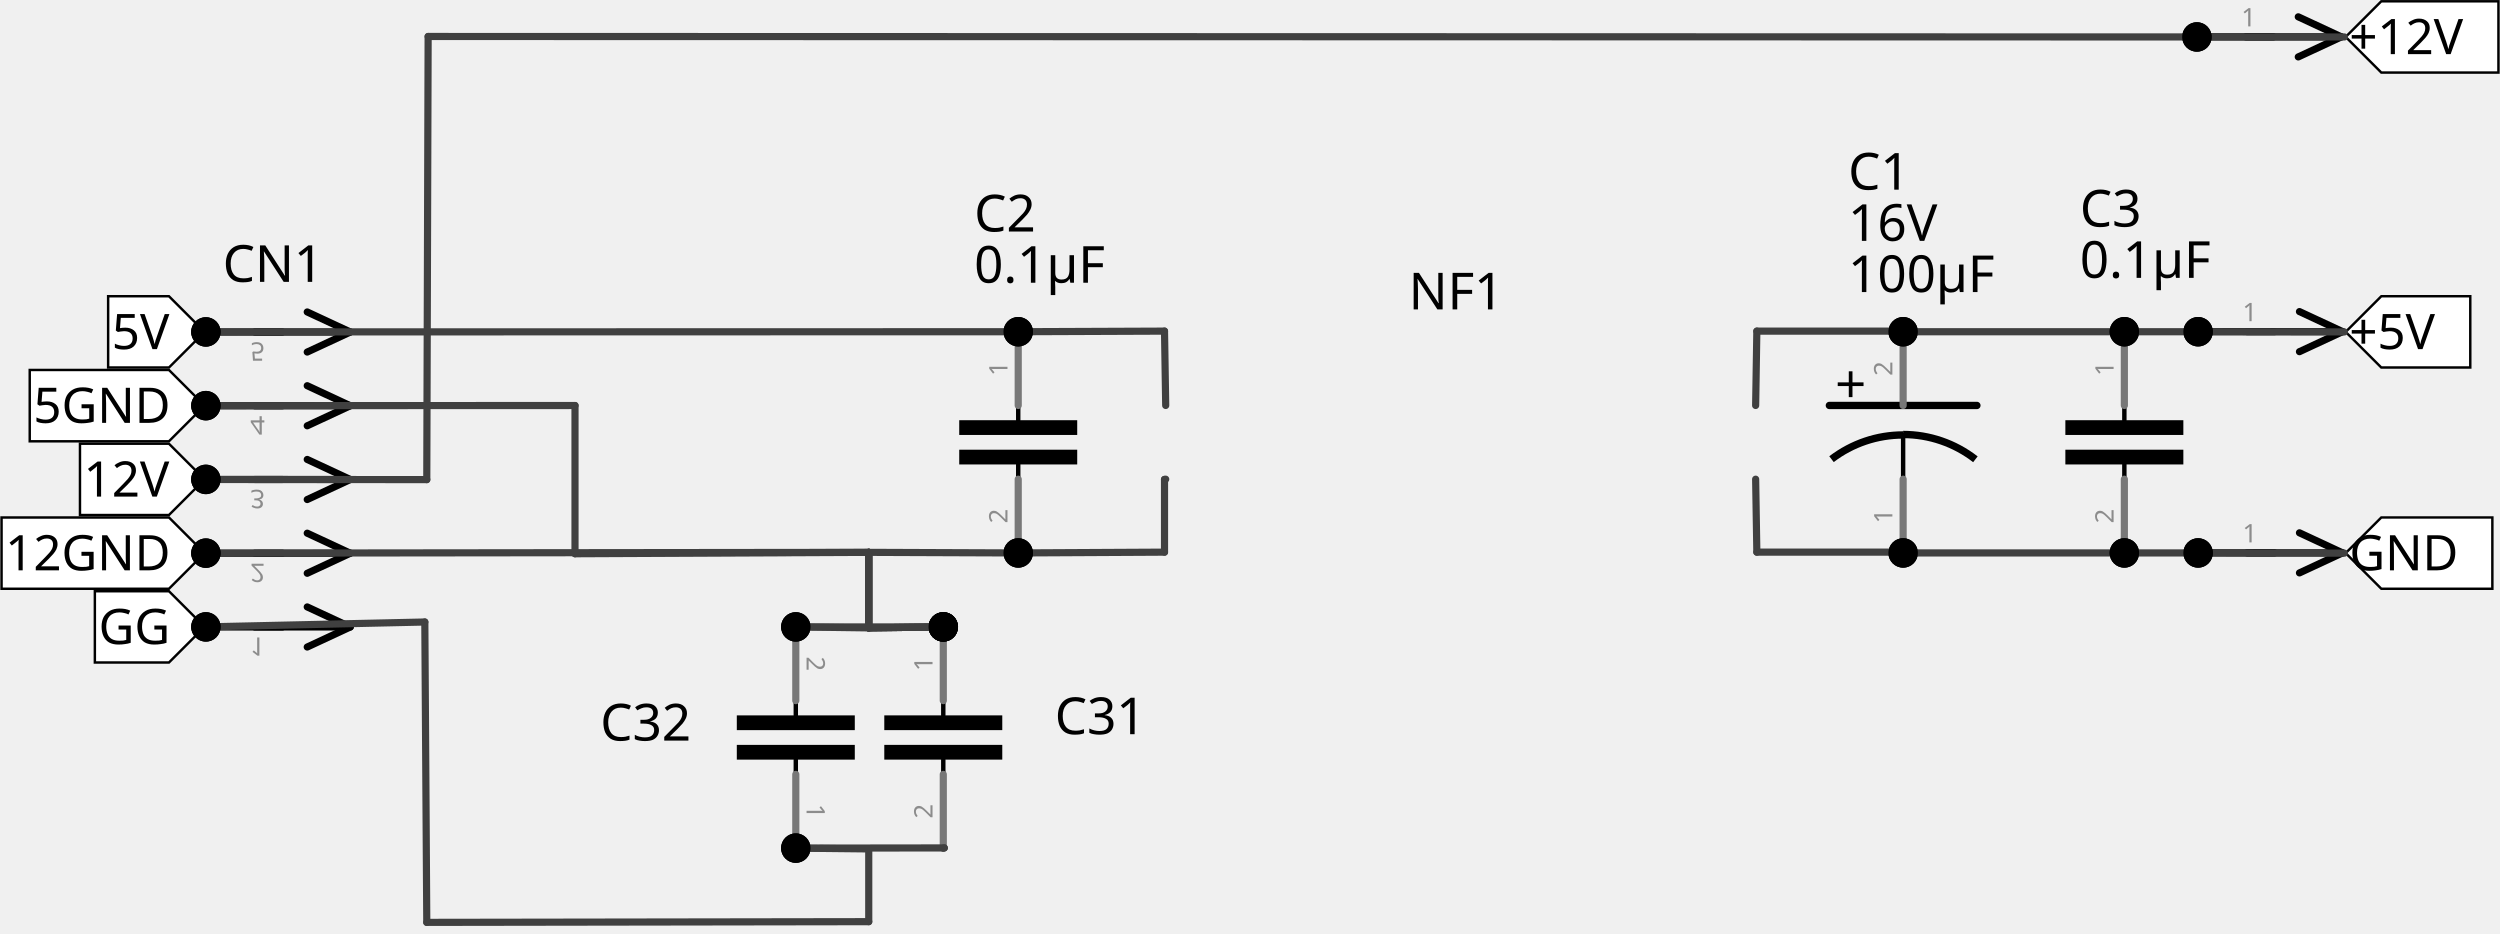
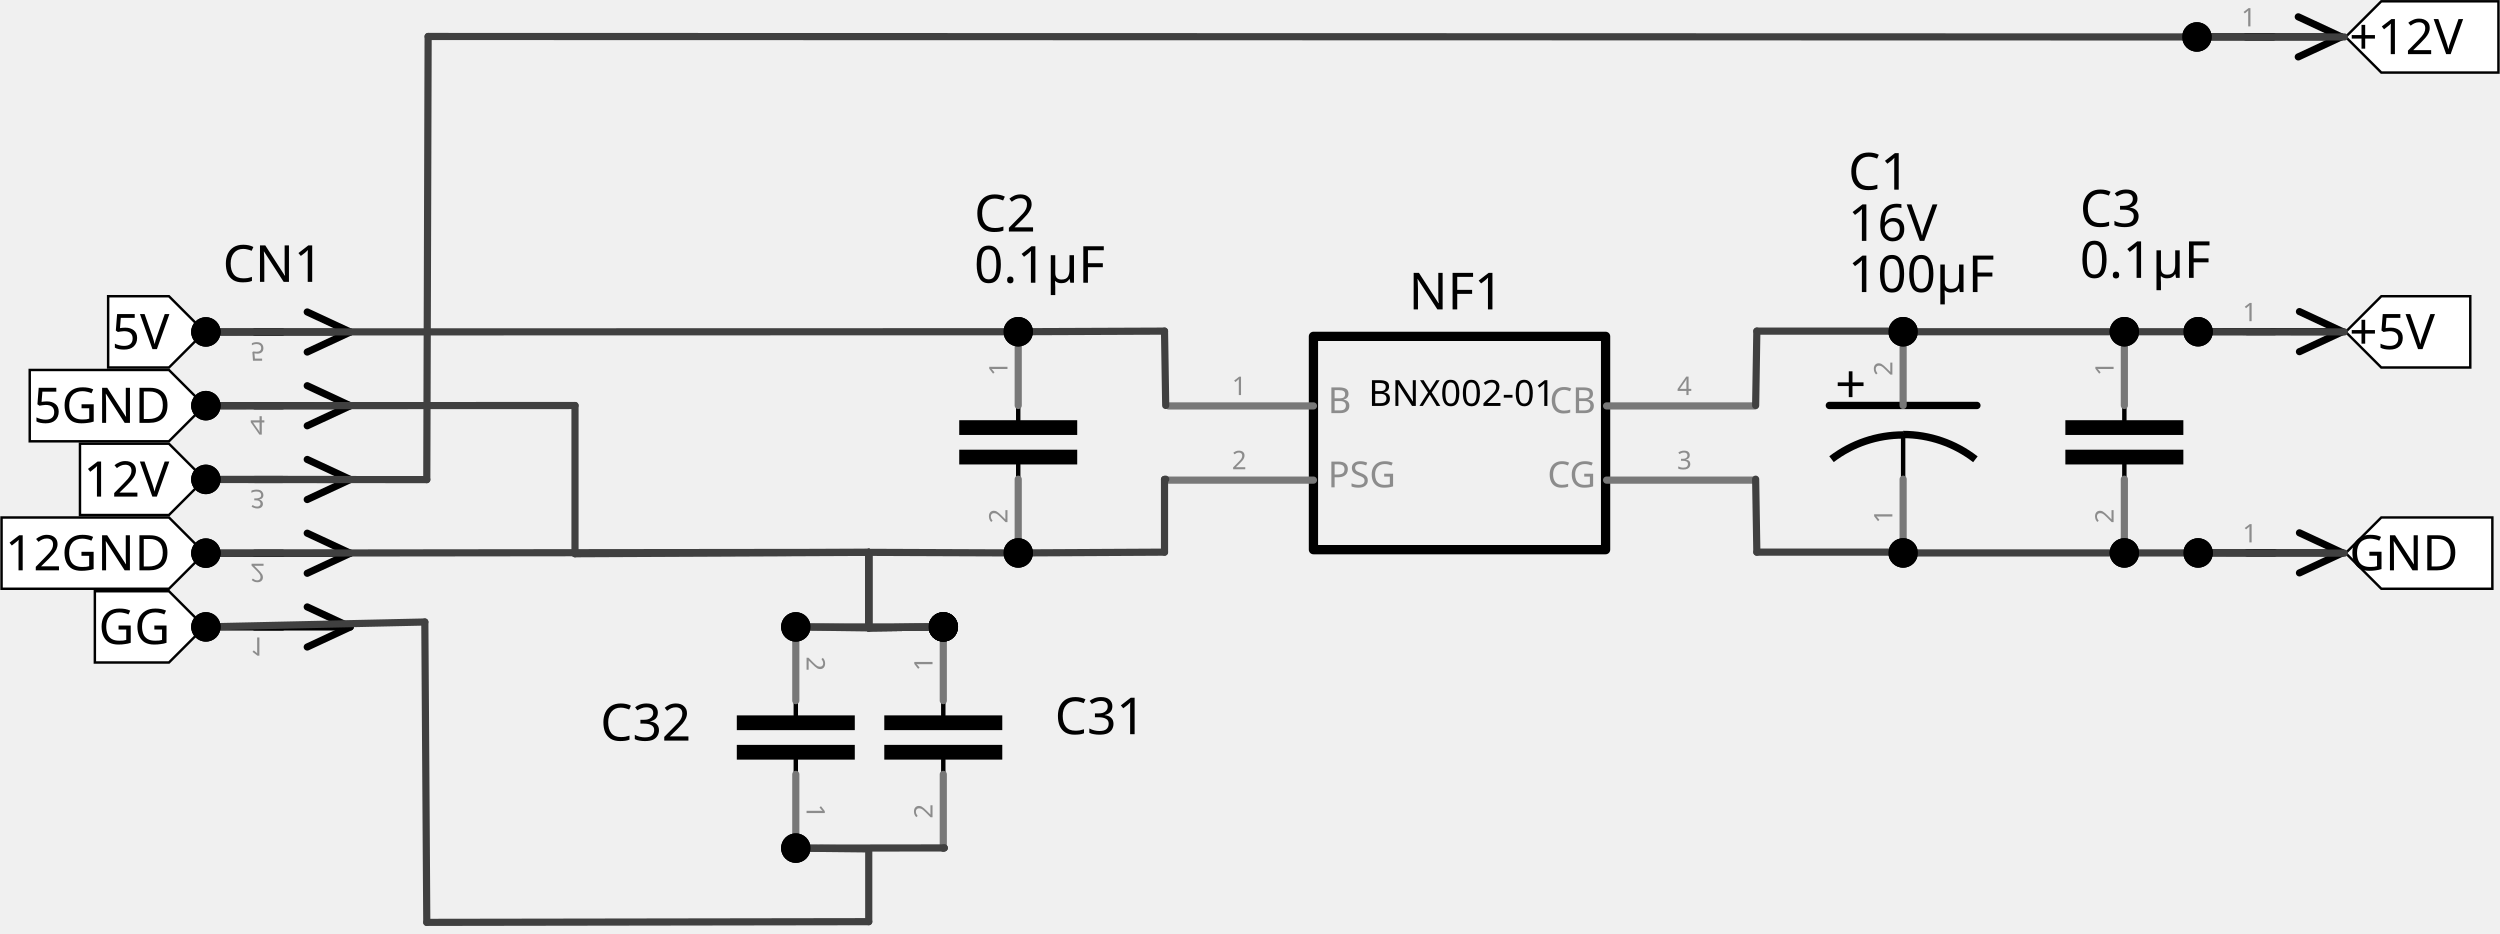
<svg xmlns="http://www.w3.org/2000/svg" version="1.2" baseProfile="tiny" x="0in" y="0in" width="3.389in" height="1.265in" viewBox="0 0 244.03 91.112">
  <g partID="854235240">
    <g transform="translate(20.068,64.816)">
      <g transform="matrix(1,0,0,-1,0,0)">
        <g id="schematic">
          <line y1="3.6" stroke-linejoin="round" x1="0.35" y2="3.6" fill="none" stroke="#000000" stroke-linecap="round" stroke-width="0.7" x2="7.471" id="connector0pin" />
          <g height="0.208" fill="none" y="3.504" width="0.546" x="-0.273" id="connector0terminal" />
          <polyline stroke-linejoin="round" fill="none" stroke="#000000" stroke-linecap="round" stroke-width="0.7" points="9.898,1.643,14.1,3.6,9.898,5.556" />
          <line y1="3.6" stroke-linejoin="round" x1="14.1" y2="3.6" fill="none" stroke="#000000" stroke-linecap="round" stroke-width="0.7" x2="4.781" id="line" />
          <text font-family="'Droid Sans'" text-anchor="middle" font-size="2.5" class="text" stroke="none" fill="#8c8c8c" y="2.58" stroke-width="0" x="5.05">1</text>
          <line y1="10.8" stroke-linejoin="round" x1="0.35" y2="10.8" fill="none" stroke="#000000" stroke-linecap="round" stroke-width="0.7" x2="7.471" id="connector1pin" />
          <g height="0.208" fill="none" y="10.704" width="0.546" x="-0.273" id="connector1terminal" />
          <polyline stroke-linejoin="round" fill="none" stroke="#000000" stroke-linecap="round" stroke-width="0.7" points="9.898,8.843,14.1,10.8,9.898,12.756" />
          <line y1="10.8" stroke-linejoin="round" x1="14.1" y2="10.8" fill="none" stroke="#000000" stroke-linecap="round" stroke-width="0.7" x2="4.781" id="line" />
          <text font-family="'Droid Sans'" text-anchor="middle" font-size="2.5" class="text" stroke="none" fill="#8c8c8c" y="9.78" stroke-width="0" x="5.05">2</text>
          <line y1="18" stroke-linejoin="round" x1="0.35" y2="18" fill="none" stroke="#000000" stroke-linecap="round" stroke-width="0.7" x2="7.471" id="connector2pin" />
          <g height="0.208" fill="none" y="17.904" width="0.546" x="-0.273" id="connector2terminal" />
          <polyline stroke-linejoin="round" fill="none" stroke="#000000" stroke-linecap="round" stroke-width="0.7" points="9.898,16.043,14.1,18,9.898,19.956" />
          <line y1="18" stroke-linejoin="round" x1="14.1" y2="18" fill="none" stroke="#000000" stroke-linecap="round" stroke-width="0.7" x2="4.781" id="line" />
          <text font-family="'Droid Sans'" text-anchor="middle" font-size="2.5" class="text" stroke="none" fill="#8c8c8c" y="16.98" stroke-width="0" x="5.05">3</text>
          <line y1="25.2" stroke-linejoin="round" x1="0.35" y2="25.2" fill="none" stroke="#000000" stroke-linecap="round" stroke-width="0.7" x2="7.471" id="connector3pin" />
          <g height="0.208" fill="none" y="25.104" width="0.546" x="-0.273" id="connector3terminal" />
          <polyline stroke-linejoin="round" fill="none" stroke="#000000" stroke-linecap="round" stroke-width="0.7" points="9.898,23.243,14.1,25.2,9.898,27.156" />
          <line y1="25.2" stroke-linejoin="round" x1="14.1" y2="25.2" fill="none" stroke="#000000" stroke-linecap="round" stroke-width="0.7" x2="4.781" id="line" />
          <text font-family="'Droid Sans'" text-anchor="middle" font-size="2.5" class="text" stroke="none" fill="#8c8c8c" y="24.18" stroke-width="0" x="5.05">4</text>
          <line y1="32.4" stroke-linejoin="round" x1="0.35" y2="32.4" fill="none" stroke="#000000" stroke-linecap="round" stroke-width="0.7" x2="7.471" id="connector4pin" />
          <g height="0.208" fill="none" y="32.304" width="0.546" x="-0.273" id="connector4terminal" />
          <polyline stroke-linejoin="round" fill="none" stroke="#000000" stroke-linecap="round" stroke-width="0.7" points="9.898,30.443,14.1,32.4,9.898,34.356" />
          <line y1="32.4" stroke-linejoin="round" x1="14.1" y2="32.4" fill="none" stroke="#000000" stroke-linecap="round" stroke-width="0.7" x2="4.781" id="line" />
          <text font-family="'Droid Sans'" text-anchor="middle" font-size="2.5" class="text" stroke="none" fill="#8c8c8c" y="31.38" stroke-width="0" x="5.05">5</text>
        </g>
      </g>
    </g>
  </g>
  <g partID="854242650">
    <g transform="translate(243.436,50.404)">
      <g transform="matrix(-1,0,0,1,0,0)">
        <g id="schematic">
          <rect height="7.2" fill="none" stroke="none" y="0" width="3.6" stroke-width="0" x="10.957" id="connector0pin" />
          <g height="0.007" fill="none" stroke="none" y="3.6" width="0.007" stroke-width="0" x="14.564" id="connector0terminal" />
          <polygon fill="white" stroke="#000000" stroke-width="0.24" points="14.444,3.6,10.964,0.12,0.12,0.12,0.12,7.08,10.964,7.08" />
        </g>
      </g>
    </g>
  </g>
  <g partID="854242630">
    <g transform="translate(241.28,28.8044)">
      <g transform="matrix(-1,0,0,1,0,0)">
        <g id="schematic">
          <rect height="7.2" fill="none" stroke="none" y="0" width="3.6" stroke-width="0" x="8.801" id="connector0pin" />
          <g height="0.007" fill="none" stroke="none" y="3.6" width="0.007" stroke-width="0" x="12.408" id="connector0terminal" />
          <polygon fill="white" stroke="#000000" stroke-width="0.24" points="12.288,3.6,8.808,0.12,0.12,0.12,0.12,7.08,8.808,7.08" />
        </g>
      </g>
    </g>
  </g>
  <g partID="854242490">
    <g transform="translate(244.03,0.0044)">
      <g transform="matrix(-1,0,0,1,0,0)">
        <g id="schematic">
          <rect height="7.2" fill="none" stroke="none" y="0" width="3.6" stroke-width="0" x="11.551" id="connector0pin" />
          <g height="0.007" fill="none" stroke="none" y="3.6" width="0.007" stroke-width="0" x="15.158" id="connector0terminal" />
          <polygon fill="white" stroke="#000000" stroke-width="0.24" points="15.038,3.6,11.558,0.12,0.12,0.12,0.12,7.08,11.558,7.08" />
        </g>
      </g>
    </g>
  </g>
-   <g partID="854210810">
-     <g transform="translate(214.468,0)">
-       <g id="schematic">
-         <line y1="3.6" stroke-linejoin="round" x1="0.35" y2="3.6" fill="none" stroke="#000000" stroke-linecap="round" stroke-width="0.7" x2="7.471" id="connector0pin" />
-         <g height="0.208" fill="none" y="3.504" width="0.546" x="-0.273" id="connector0terminal" />
-         <polyline stroke-linejoin="round" fill="none" stroke="#000000" stroke-linecap="round" stroke-width="0.7" points="9.898,1.643,14.1,3.6,9.898,5.556" />
-         <line y1="3.6" stroke-linejoin="round" x1="14.1" y2="3.6" fill="none" stroke="#000000" stroke-linecap="round" stroke-width="0.7" x2="4.781" id="line" />
-         <text font-family="'Droid Sans'" text-anchor="middle" font-size="2.5" class="text" stroke="none" fill="#8c8c8c" y="2.58" stroke-width="0" x="5.05">1</text>
-       </g>
-     </g>
-   </g>
-   <g partID="854197740">
-     <g transform="translate(214.585,28.7803)">
-       <g id="schematic">
-         <line y1="3.6" stroke-linejoin="round" x1="0.35" y2="3.6" fill="none" stroke="#000000" stroke-linecap="round" stroke-width="0.7" x2="7.471" id="connector0pin" />
-         <g height="0.208" fill="none" y="3.504" width="0.546" x="-0.273" id="connector0terminal" />
-         <polyline stroke-linejoin="round" fill="none" stroke="#000000" stroke-linecap="round" stroke-width="0.7" points="9.898,1.643,14.1,3.6,9.898,5.556" />
-         <line y1="3.6" stroke-linejoin="round" x1="14.1" y2="3.6" fill="none" stroke="#000000" stroke-linecap="round" stroke-width="0.7" x2="4.781" id="line" />
-         <text font-family="'Droid Sans'" text-anchor="middle" font-size="2.5" class="text" stroke="none" fill="#8c8c8c" y="2.58" stroke-width="0" x="5.05">1</text>
-       </g>
-     </g>
-   </g>
-   <g partID="854197720">
-     <g transform="translate(214.585,50.38)">
-       <g id="schematic">
-         <line y1="3.6" stroke-linejoin="round" x1="0.35" y2="3.6" fill="none" stroke="#000000" stroke-linecap="round" stroke-width="0.7" x2="7.471" id="connector0pin" />
-         <g height="0.208" fill="none" y="3.504" width="0.546" x="-0.273" id="connector0terminal" />
-         <polyline stroke-linejoin="round" fill="none" stroke="#000000" stroke-linecap="round" stroke-width="0.7" points="9.898,1.643,14.1,3.6,9.898,5.556" />
-         <line y1="3.6" stroke-linejoin="round" x1="14.1" y2="3.6" fill="none" stroke="#000000" stroke-linecap="round" stroke-width="0.7" x2="4.781" id="line" />
-         <text font-family="'Droid Sans'" text-anchor="middle" font-size="2.5" class="text" stroke="none" fill="#8c8c8c" y="2.58" stroke-width="0" x="5.05">1</text>
-       </g>
-     </g>
-   </g>
-   <g partID="854196030">
-     <g transform="translate(113.785,32.3883)">
-       <g id="schematic">
-         <rect stroke-linejoin="round" height="287.5" fill="none" stroke="#000000" stroke-linecap="round" y="6.25" width="393.75" stroke-width="12.5" x="200" />
-         <text font-family="'Droid Sans'" text-anchor="middle" font-size="48.611" stroke="none" fill="#000000" y="100" x="400" id="label">BNX002-01</text>
-         <line y1="100" stroke-linejoin="round" x1="4.861" y2="100" fill="none" stroke="#787878" stroke-linecap="round" stroke-width="9.722" x2="200" />
-         <rect connectorName="B" height="9.722" fill="none" y="95.139" width="200" stroke-width="0" x="0" id="connector0pin" />
-         <rect height="9.722" fill="none" y="95.139" width="0" stroke-width="0" x="0" id="connector0terminal" />
-         <text font-family="'Droid Sans'" text-anchor="start" font-size="48.611" stroke="none" fill="#8c8c8c" y="109.722" x="219.444" id="label0">B</text>
-         <text font-family="Droid Sans" text-anchor="middle" font-size="34.722" class="text" stroke="none" fill="#8c8c8c" y="85.417" stroke-width="0" x="100">1</text>
-         <line y1="200" stroke-linejoin="round" x1="4.861" y2="200" fill="none" stroke="#787878" stroke-linecap="round" stroke-width="9.722" x2="200" />
-         <rect connectorName="PSG" height="9.722" fill="none" y="195.139" width="200" stroke-width="0" x="0" id="connector1pin" />
-         <rect height="9.722" fill="none" y="195.139" width="0" stroke-width="0" x="0" id="connector1terminal" />
-         <text font-family="'Droid Sans'" text-anchor="start" font-size="48.611" stroke="none" fill="#8c8c8c" y="209.722" x="219.444" id="label1">PSG</text>
-         <text font-family="Droid Sans" text-anchor="middle" font-size="34.722" class="text" stroke="none" fill="#8c8c8c" y="185.417" stroke-width="0" x="100">2</text>
-         <line y1="100" stroke-linejoin="round" x1="595.139" y2="100" fill="none" stroke="#787878" stroke-linecap="round" stroke-width="9.722" x2="795.139" />
-         <rect connectorname="CB" height="9.722" fill="none" y="95.139" width="200" stroke-width="0" x="600" id="connector3pin" />
-         <rect height="9.722" fill="none" y="95.139" width="0" stroke-width="0" x="800" id="connector3terminal" />
-         <text font-family="'Droid Sans'" text-anchor="end" font-size="48.611" stroke="none" fill="#8c8c8c" y="109.722" x="580.556" id="label3">CB</text>
-         <text font-family="Droid Sans" text-anchor="middle" font-size="34.722" class="text" stroke="none" fill="#8c8c8c" y="85.417" stroke-width="0" x="700">4</text>
-         <line y1="200" stroke-linejoin="round" x1="595.139" y2="200" fill="none" stroke="#787878" stroke-linecap="round" stroke-width="9.722" x2="795.139" />
-         <rect connectorname="CG" height="9.722" fill="none" y="195.139" width="200" stroke-width="0" x="600" id="connector2pin" />
-         <rect height="9.722" fill="none" y="195.139" width="0" stroke-width="0" x="800" id="connector2terminal" />
-         <text font-family="'Droid Sans'" text-anchor="end" font-size="48.611" stroke="none" fill="#8c8c8c" y="209.722" x="580.556" id="label2">CG</text>
-         <text font-family="Droid Sans" text-anchor="middle" font-size="34.722" class="text" stroke="none" fill="#8c8c8c" y="185.417" stroke-width="0" x="700">3</text>
-       </g>
-     </g>
-   </g>
-   <g partID="854197760">
-     <g transform="translate(201.625,32.0382)">
-       <g id="schematic">
-         <line y1="7.55" x1="5.76" y2="8.99" class="other" stroke="#000000" stroke-linecap="round" stroke-width="0.432" x2="5.76" />
-         <line y1="14.75" x1="5.76" y2="13.31" class="other" stroke="#000000" stroke-linecap="round" stroke-width="0.432" x2="5.76" />
-         <rect height="1.44" class="other" stroke="none" fill="#000000" stroke-linecap="round" y="11.87" width="11.52" stroke-width="0" x="0" />
-         <rect height="1.44" class="other" stroke="none" fill="#000000" stroke-linecap="round" y="8.99" width="11.52" stroke-width="0" x="0" />
-         <line y1="0.35" x1="5.76" connectorname="1" y2="7.55" class="pin" stroke="#787878" stroke-linecap="round" stroke-width="0.7" x2="5.76" id="connector1pin" />
-         <g height="0" class="terminal" stroke="none" fill="none" y="0.35" width="0" stroke-width="0" x="5.76" id="connector1terminal" />
-         <g transform="matrix(1, 0, 0, 1, 4.70999, 3.94999)">
-           <g>
-             <g transform="rotate(270)">
-               <g>
-                 <text font-family="'Droid Sans'" text-anchor="middle" font-size="2.5" class="text" stroke="none" fill="#8c8c8c" y="0" stroke-width="0" x="0">1</text>
+   <g partID="854210810" id="g104">
+     <g transform="translate(214.468,0)" id="g102">
+       <g id="g100">
+         <line y1="3.6" stroke-linejoin="round" x1="0.35" y2="3.6" fill="none" stroke="#000000" stroke-linecap="round" stroke-width="0.7" x2="7.471" id="line90" />
+         <g height="0.208" fill="none" y="3.504" width="0.546" x="-0.273" id="g92" />
+         <polyline stroke-linejoin="round" fill="none" stroke="#000000" stroke-linecap="round" stroke-width="0.7" points="9.898,1.643,14.1,3.6,9.898,5.556" id="polyline94" />
+         <line y1="3.6" stroke-linejoin="round" x1="14.1" y2="3.6" fill="none" stroke="#000000" stroke-linecap="round" stroke-width="0.7" x2="4.781" id="line96" />
+         <text font-family="'Droid Sans'" text-anchor="middle" font-size="2.5" class="text" stroke="none" fill="#8c8c8c" y="2.58" stroke-width="0" x="5.05" id="text98">1</text>
+       </g>
+     </g>
+   </g>
+   <g partID="854197740" id="g120">
+     <g transform="translate(214.585,28.7803)" id="g118">
+       <g id="g116">
+         <line y1="3.6" stroke-linejoin="round" x1="0.35" y2="3.6" fill="none" stroke="#000000" stroke-linecap="round" stroke-width="0.7" x2="7.471" id="line106" />
+         <g height="0.208" fill="none" y="3.504" width="0.546" x="-0.273" id="g108" />
+         <polyline stroke-linejoin="round" fill="none" stroke="#000000" stroke-linecap="round" stroke-width="0.7" points="9.898,1.643,14.1,3.6,9.898,5.556" id="polyline110" />
+         <line y1="3.6" stroke-linejoin="round" x1="14.1" y2="3.6" fill="none" stroke="#000000" stroke-linecap="round" stroke-width="0.7" x2="4.781" id="line112" />
+         <text font-family="'Droid Sans'" text-anchor="middle" font-size="2.5" class="text" stroke="none" fill="#8c8c8c" y="2.58" stroke-width="0" x="5.05" id="text114">1</text>
+       </g>
+     </g>
+   </g>
+   <g partID="854197720" id="g136">
+     <g transform="translate(214.585,50.38)" id="g134">
+       <g id="g132">
+         <line y1="3.6" stroke-linejoin="round" x1="0.35" y2="3.6" fill="none" stroke="#000000" stroke-linecap="round" stroke-width="0.7" x2="7.471" id="line122" />
+         <g height="0.208" fill="none" y="3.504" width="0.546" x="-0.273" id="g124" />
+         <polyline stroke-linejoin="round" fill="none" stroke="#000000" stroke-linecap="round" stroke-width="0.7" points="9.898,1.643,14.1,3.6,9.898,5.556" id="polyline126" />
+         <line y1="3.6" stroke-linejoin="round" x1="14.1" y2="3.6" fill="none" stroke="#000000" stroke-linecap="round" stroke-width="0.7" x2="4.781" id="line128" />
+         <text font-family="'Droid Sans'" text-anchor="middle" font-size="2.5" class="text" stroke="none" fill="#8c8c8c" y="2.58" stroke-width="0" x="5.05" id="text130">1</text>
+       </g>
+     </g>
+   </g>
+   <g partID="854196030" id="g183" transform="matrix(0.07244217,0,0,0.07244217,105.478,30.04202)">
+     <g transform="translate(113.785,32.3883)" id="g181">
+       <g id="g179">
+         <rect height="287.5" y="6.25" width="393.75" x="200" id="rect140" style="fill:none;stroke:#000000;stroke-width:12.5;stroke-linecap:round;stroke-linejoin:round" />
+         <text font-size="48.611" y="100" x="400" id="label" style="font-size:48.611px;font-family:'Droid Sans';text-anchor:middle;fill:#000000;stroke:none">BNX002-01</text>
+         <line y1="100" x1="4.861" y2="100" x2="200" id="line143" style="fill:none;stroke:#787878;stroke-width:9.722;stroke-linecap:round;stroke-linejoin:round" />
+         <rect connectorName="B" height="9.722" y="95.139" width="200" x="0" id="rect145" style="fill:none;stroke-width:0" />
+         <rect height="9.722" y="95.139" width="0" x="0" id="rect147" style="fill:none;stroke-width:0" />
+         <text font-size="48.611" y="109.722" x="219.444" id="label0" style="font-size:48.611px;font-family:'Droid Sans';text-anchor:start;fill:#8c8c8c;stroke:none">B</text>
+         <text font-size="34.722" class="text" y="85.417" x="100" id="text150" style="font-size:34.722px;font-family:'Droid Sans';text-anchor:middle;fill:#8c8c8c;stroke:none;stroke-width:0">1</text>
+         <line y1="200" x1="4.861" y2="200" x2="200" id="line152" style="fill:none;stroke:#787878;stroke-width:9.722;stroke-linecap:round;stroke-linejoin:round" />
+         <rect connectorName="PSG" height="9.722" y="195.139" width="200" x="0" id="rect154" style="fill:none;stroke-width:0" />
+         <rect height="9.722" y="195.139" width="0" x="0" id="rect156" style="fill:none;stroke-width:0" />
+         <text font-size="48.611" y="209.722" x="219.444" id="label1" style="font-size:48.611px;font-family:'Droid Sans';text-anchor:start;fill:#8c8c8c;stroke:none">PSG</text>
+         <text font-size="34.722" class="text" y="185.417" x="100" id="text159" style="font-size:34.722px;font-family:'Droid Sans';text-anchor:middle;fill:#8c8c8c;stroke:none;stroke-width:0">2</text>
+         <line y1="100" x1="595.139" y2="100" x2="795.139" id="line161" style="fill:none;stroke:#787878;stroke-width:9.722;stroke-linecap:round;stroke-linejoin:round" />
+         <rect connectorname="CB" height="9.722" y="95.139" width="200" x="600" id="rect163" style="fill:none;stroke-width:0" />
+         <rect height="9.722" y="95.139" width="0" x="800" id="rect165" style="fill:none;stroke-width:0" />
+         <text font-size="48.611" y="109.722" x="580.556" id="label3" style="font-size:48.611px;font-family:'Droid Sans';text-anchor:end;fill:#8c8c8c;stroke:none">CB</text>
+         <text font-size="34.722" class="text" y="85.417" x="700" id="text168" style="font-size:34.722px;font-family:'Droid Sans';text-anchor:middle;fill:#8c8c8c;stroke:none;stroke-width:0">4</text>
+         <line y1="200" x1="595.139" y2="200" x2="795.139" id="line170" style="fill:none;stroke:#787878;stroke-width:9.722;stroke-linecap:round;stroke-linejoin:round" />
+         <rect connectorname="CG" height="9.722" y="195.139" width="200" x="600" id="rect172" style="fill:none;stroke-width:0" />
+         <rect height="9.722" y="195.139" width="0" x="800" id="rect174" style="fill:none;stroke-width:0" />
+         <text font-size="48.611" y="209.722" x="580.556" id="label2" style="font-size:48.611px;font-family:'Droid Sans';text-anchor:end;fill:#8c8c8c;stroke:none">CG</text>
+         <text font-size="34.722" class="text" y="185.417" x="700" id="text177" style="font-size:34.722px;font-family:'Droid Sans';text-anchor:middle;fill:#8c8c8c;stroke:none;stroke-width:0">3</text>
+       </g>
+     </g>
+   </g>
+   <g partID="854197760" id="g225">
+     <g transform="translate(201.625,32.0382)" id="g223">
+       <g id="g221">
+         <line y1="7.55" x1="5.76" y2="8.99" class="other" stroke="#000000" stroke-linecap="round" stroke-width="0.432" x2="5.76" id="line185" />
+         <line y1="14.75" x1="5.76" y2="13.31" class="other" stroke="#000000" stroke-linecap="round" stroke-width="0.432" x2="5.76" id="line187" />
+         <rect height="1.44" class="other" stroke="none" fill="#000000" stroke-linecap="round" y="11.87" width="11.52" stroke-width="0" x="0" id="rect189" />
+         <rect height="1.44" class="other" stroke="none" fill="#000000" stroke-linecap="round" y="8.99" width="11.52" stroke-width="0" x="0" id="rect191" />
+         <line y1="0.35" x1="5.76" connectorname="1" y2="7.55" class="pin" stroke="#787878" stroke-linecap="round" stroke-width="0.7" x2="5.76" id="line193" />
+         <g height="0" class="terminal" stroke="none" fill="none" y="0.35" width="0" stroke-width="0" x="5.76" id="g195" />
+         <g transform="matrix(1, 0, 0, 1, 4.70999, 3.94999)" id="g205">
+           <g id="g203">
+             <g transform="rotate(270)" id="g201">
+               <g id="g199">
+                 <text font-family="'Droid Sans'" text-anchor="middle" font-size="2.5" class="text" stroke="none" fill="#8c8c8c" y="0" stroke-width="0" x="0" id="text197">1</text>
              </g>
            </g>
          </g>
        </g>
        <line y1="21.95" x1="5.76" connectorname="2" y2="14.75" class="pin" stroke="#787878" stroke-linecap="round" stroke-width="0.7" x2="5.76" id="connector0pin" />
        <g height="0" class="terminal" stroke="none" fill="none" y="21.95" width="0" stroke-width="0" x="5.76" id="connector0terminal" />
        <g transform="matrix(1, 0, 0, 1, 4.70999, 18.35)">
          <g>
            <g transform="rotate(270)">
              <g>
                <text font-family="'Droid Sans'" text-anchor="middle" font-size="2.5" class="text" stroke="none" fill="#8c8c8c" y="0" stroke-width="0" x="0">2</text>
              </g>
            </g>
          </g>
        </g>
      </g>
    </g>
  </g>
  <g partID="854197460">
    <g transform="translate(93.6248,32.0382)">
      <g id="schematic">
        <line y1="7.55" x1="5.76" y2="8.99" class="other" stroke="#000000" stroke-linecap="round" stroke-width="0.432" x2="5.76" />
        <line y1="14.75" x1="5.76" y2="13.31" class="other" stroke="#000000" stroke-linecap="round" stroke-width="0.432" x2="5.76" />
        <rect height="1.44" class="other" stroke="none" fill="#000000" stroke-linecap="round" y="11.87" width="11.52" stroke-width="0" x="0" />
        <rect height="1.44" class="other" stroke="none" fill="#000000" stroke-linecap="round" y="8.99" width="11.52" stroke-width="0" x="0" />
        <line y1="0.35" x1="5.76" connectorname="1" y2="7.55" class="pin" stroke="#787878" stroke-linecap="round" stroke-width="0.7" x2="5.76" id="connector1pin" />
        <g height="0" class="terminal" stroke="none" fill="none" y="0.35" width="0" stroke-width="0" x="5.76" id="connector1terminal" />
        <g transform="matrix(1, 0, 0, 1, 4.70999, 3.94999)">
          <g>
            <g transform="rotate(270)">
              <g>
                <text font-family="'Droid Sans'" text-anchor="middle" font-size="2.5" class="text" stroke="none" fill="#8c8c8c" y="0" stroke-width="0" x="0">1</text>
              </g>
            </g>
          </g>
        </g>
        <line y1="21.95" x1="5.76" connectorname="2" y2="14.75" class="pin" stroke="#787878" stroke-linecap="round" stroke-width="0.7" x2="5.76" id="connector0pin" />
        <g height="0" class="terminal" stroke="none" fill="none" y="21.95" width="0" stroke-width="0" x="5.76" id="connector0terminal" />
        <g transform="matrix(1, 0, 0, 1, 4.70999, 18.35)">
          <g>
            <g transform="rotate(270)">
              <g>
                <text font-family="'Droid Sans'" text-anchor="middle" font-size="2.5" class="text" stroke="none" fill="#8c8c8c" y="0" stroke-width="0" x="0">2</text>
              </g>
            </g>
          </g>
        </g>
      </g>
    </g>
  </g>
  <g partID="854196710">
    <g transform="translate(86.308,60.8576)">
      <g id="schematic">
        <line y1="7.55" x1="5.76" y2="8.99" class="other" stroke="#000000" stroke-linecap="round" stroke-width="0.432" x2="5.76" />
        <line y1="14.75" x1="5.76" y2="13.31" class="other" stroke="#000000" stroke-linecap="round" stroke-width="0.432" x2="5.76" />
        <rect height="1.44" class="other" stroke="none" fill="#000000" stroke-linecap="round" y="11.87" width="11.52" stroke-width="0" x="0" />
        <rect height="1.44" class="other" stroke="none" fill="#000000" stroke-linecap="round" y="8.99" width="11.52" stroke-width="0" x="0" />
        <line y1="0.35" x1="5.76" connectorname="1" y2="7.55" class="pin" stroke="#787878" stroke-linecap="round" stroke-width="0.7" x2="5.76" id="connector1pin" />
        <g height="0" class="terminal" stroke="none" fill="none" y="0.35" width="0" stroke-width="0" x="5.76" id="connector1terminal" />
        <g transform="matrix(1, 0, 0, 1, 4.70999, 3.94999)">
          <g>
            <g transform="rotate(270)">
              <g>
                <text font-family="'Droid Sans'" text-anchor="middle" font-size="2.5" class="text" stroke="none" fill="#8c8c8c" y="0" stroke-width="0" x="0">1</text>
              </g>
            </g>
          </g>
        </g>
        <line y1="21.95" x1="5.76" connectorname="2" y2="14.75" class="pin" stroke="#787878" stroke-linecap="round" stroke-width="0.7" x2="5.76" id="connector0pin" />
        <g height="0" class="terminal" stroke="none" fill="none" y="21.95" width="0" stroke-width="0" x="5.76" id="connector0terminal" />
        <g transform="matrix(1, 0, 0, 1, 4.70999, 18.35)">
          <g>
            <g transform="rotate(270)">
              <g>
                <text font-family="'Droid Sans'" text-anchor="middle" font-size="2.5" class="text" stroke="none" fill="#8c8c8c" y="0" stroke-width="0" x="0">2</text>
              </g>
            </g>
          </g>
        </g>
      </g>
    </g>
  </g>
  <g partID="854196610">
    <g transform="translate(83.428,83.1584)">
      <g transform="matrix(-1,0,0,-1,0,0)">
        <g id="schematic">
          <line y1="7.55" x1="5.76" y2="8.99" class="other" stroke="#000000" stroke-linecap="round" stroke-width="0.432" x2="5.76" />
          <line y1="14.75" x1="5.76" y2="13.31" class="other" stroke="#000000" stroke-linecap="round" stroke-width="0.432" x2="5.76" />
          <rect height="1.44" class="other" stroke="none" fill="#000000" stroke-linecap="round" y="11.87" width="11.52" stroke-width="0" x="0" />
          <rect height="1.44" class="other" stroke="none" fill="#000000" stroke-linecap="round" y="8.99" width="11.52" stroke-width="0" x="0" />
          <line y1="0.35" x1="5.76" connectorname="1" y2="7.55" class="pin" stroke="#787878" stroke-linecap="round" stroke-width="0.7" x2="5.76" id="connector1pin" />
          <g height="0" class="terminal" stroke="none" fill="none" y="0.35" width="0" stroke-width="0" x="5.76" id="connector1terminal" />
          <g transform="matrix(1, 0, 0, 1, 4.70999, 3.94999)">
            <g>
              <g transform="rotate(270)">
                <g>
                  <text font-family="'Droid Sans'" text-anchor="middle" font-size="2.5" class="text" stroke="none" fill="#8c8c8c" y="0" stroke-width="0" x="0">1</text>
                </g>
              </g>
            </g>
          </g>
          <line y1="21.95" x1="5.76" connectorname="2" y2="14.75" class="pin" stroke="#787878" stroke-linecap="round" stroke-width="0.7" x2="5.76" id="connector0pin" />
          <g height="0" class="terminal" stroke="none" fill="none" y="21.95" width="0" stroke-width="0" x="5.76" id="connector0terminal" />
          <g transform="matrix(1, 0, 0, 1, 4.70999, 18.35)">
            <g>
              <g transform="rotate(270)">
                <g>
                  <text font-family="'Droid Sans'" text-anchor="middle" font-size="2.5" class="text" stroke="none" fill="#8c8c8c" y="0" stroke-width="0" x="0">2</text>
                </g>
              </g>
            </g>
          </g>
        </g>
      </g>
    </g>
  </g>
  <g partID="854197780">
    <g transform="translate(178.225,32.0382)">
      <g id="schematic">
        <line y1="7.55" x1="0.36" y2="7.55" class="other" stroke="#000000" stroke-linecap="round" stroke-width="0.72" x2="14.76" />
        <line y1="10.43" x1="7.56" y2="14.75" class="other" stroke="#000000" stroke-linecap="round" stroke-width="0.432" x2="7.56" />
        <path class="other" fill="none" stroke="#000000" d="M7.56,10.385A11.492,11.492,0,0,1,14.616,12.806" stroke-width="0.72" />
        <path class="other" fill="none" stroke="#000000" d="M0.567,12.795A11.519,11.519,0,0,1,7.56,10.43" stroke-width="0.72" />
        <rect height="0.36" class="other" stroke="none" fill="#000000" stroke-linecap="round" y="5.296" width="2.52" stroke-width="0" x="1.174" />
        <rect height="2.52" class="other" stroke="none" fill="#000000" stroke-linecap="round" y="4.216" width="0.36" stroke-width="0" x="2.254" />
        <line y1="0.35" x1="7.56" connectorname="+" y2="7.55" class="pin" stroke="#787878" stroke-linecap="round" stroke-width="0.7" x2="7.56" id="connector1pin" />
        <g height="0" class="terminal" stroke="none" fill="none" y="0.35" width="0" stroke-width="0" x="7.56" id="connector1terminal" />
        <g transform="matrix(1, 0, 0, 1, 6.50999, 3.94999)">
          <g>
            <g transform="rotate(270)">
              <g>
                <text font-family="'Droid Sans'" text-anchor="middle" font-size="2.5" class="text" stroke="none" fill="#8c8c8c" y="0" stroke-width="0" x="0">2</text>
              </g>
            </g>
          </g>
        </g>
        <line y1="21.95" x1="7.56" connectorname="-" y2="14.75" class="pin" stroke="#787878" stroke-linecap="round" stroke-width="0.7" x2="7.56" id="connector0pin" />
        <g height="0" class="terminal" stroke="none" fill="none" y="21.95" width="0" stroke-width="0" x="7.56" id="connector0terminal" />
        <g transform="matrix(1, 0, 0, 1, 6.50999, 18.35)">
          <g>
            <g transform="rotate(270)">
              <g>
                <text font-family="'Droid Sans'" text-anchor="middle" font-size="2.5" class="text" stroke="none" fill="#8c8c8c" y="0" stroke-width="0" x="0">1</text>
              </g>
            </g>
          </g>
        </g>
      </g>
    </g>
  </g>
  <g partID="854231740">
    <g transform="translate(9.1096,57.6048)">
      <g id="schematic">
        <rect height="7.2" fill="none" stroke="none" y="0" width="3.6" stroke-width="0" x="7.348" id="connector0pin" />
        <g height="0.007" fill="none" stroke="none" y="3.6" width="0.007" stroke-width="0" x="10.955" id="connector0terminal" />
        <polygon fill="white" stroke="#000000" stroke-width="0.24" points="10.835,3.6,7.355,0.12,0.12,0.12,0.12,7.08,7.355,7.08" />
      </g>
    </g>
  </g>
  <g partID="854231720">
    <g transform="translate(0,50.4048)">
      <g id="schematic">
        <rect height="7.2" fill="none" stroke="none" y="0" width="3.6" stroke-width="0" x="16.457" id="connector0pin" />
        <g height="0.007" fill="none" stroke="none" y="3.6" width="0.007" stroke-width="0" x="20.064" id="connector0terminal" />
        <polygon fill="white" stroke="#000000" stroke-width="0.24" points="19.944,3.6,16.464,0.12,0.12,0.12,0.12,7.08,16.464,7.08" />
      </g>
    </g>
  </g>
  <g partID="854231700">
    <g transform="translate(7.656,43.2044)">
      <g id="schematic">
        <rect height="7.2" fill="none" stroke="none" y="0" width="3.6" stroke-width="0" x="8.801" id="connector0pin" />
        <g height="0.007" fill="none" stroke="none" y="3.6" width="0.007" stroke-width="0" x="12.408" id="connector0terminal" />
        <polygon fill="white" stroke="#000000" stroke-width="0.24" points="12.288,3.6,8.808,0.12,0.12,0.12,0.12,7.08,8.808,7.08" />
      </g>
    </g>
  </g>
  <g partID="854231680">
    <g transform="translate(2.7504,36.0044)">
      <g id="schematic">
        <rect height="7.2" fill="none" stroke="none" y="0" width="3.6" stroke-width="0" x="13.707" id="connector0pin" />
        <g height="0.007" fill="none" stroke="none" y="3.6" width="0.007" stroke-width="0" x="17.314" id="connector0terminal" />
        <polygon fill="white" stroke="#000000" stroke-width="0.24" points="17.194,3.6,13.714,0.12,0.12,0.12,0.12,7.08,13.714,7.08" />
      </g>
    </g>
  </g>
  <g partID="854231420">
    <g transform="translate(10.4064,28.8044)">
      <g id="schematic">
        <rect height="7.2" fill="none" stroke="none" y="0" width="3.6" stroke-width="0" x="6.051" id="connector0pin" />
        <g height="0.007" fill="none" stroke="none" y="3.6" width="0.007" stroke-width="0" x="9.658" id="connector0terminal" />
        <polygon fill="white" stroke="#000000" stroke-width="0.24" points="9.538,3.6,6.058,0.12,0.12,0.12,0.12,7.08,6.058,7.08" />
      </g>
    </g>
  </g>
  <g partID="854242651">
    <g transform="translate(228.872,50.404)">
      <g id="schematicText">
        <text font-family="Droid Sans" font-size="4.8" fill="#000000" y="5.28" x="0.48" id="label">GND</text>
      </g>
    </g>
  </g>
  <g partID="854242631">
    <g transform="translate(228.872,28.8044)">
      <g id="schematicText">
        <text font-family="Droid Sans" font-size="4.8" fill="#000000" y="5.28" x="0.48" id="label">+5V</text>
      </g>
    </g>
  </g>
  <g partID="854242491">
    <g transform="translate(228.872,0.0044)">
      <g id="schematicText">
        <text font-family="Droid Sans" font-size="4.8" fill="#000000" y="5.28" x="0.48" id="label">+12V</text>
      </g>
    </g>
  </g>
  <g partID="854231741">
    <g transform="translate(9.1096,57.6048)">
      <g id="schematicText">
        <text font-family="Droid Sans" font-size="4.8" fill="#000000" y="5.28" x="0.48" id="label">GG</text>
      </g>
    </g>
  </g>
  <g partID="854231721">
    <g transform="translate(0,50.4048)">
      <g id="schematicText">
        <text font-family="Droid Sans" font-size="4.8" fill="#000000" y="5.28" x="0.48" id="label">12GND</text>
      </g>
    </g>
  </g>
  <g partID="854231701">
    <g transform="translate(7.656,43.2044)">
      <g id="schematicText">
        <text font-family="Droid Sans" font-size="4.8" fill="#000000" y="5.28" x="0.48" id="label">12V</text>
      </g>
    </g>
  </g>
  <g partID="854231681">
    <g transform="translate(2.7504,36.0044)">
      <g id="schematicText">
        <text font-family="Droid Sans" font-size="4.8" fill="#000000" y="5.28" x="0.48" id="label">5GND</text>
      </g>
    </g>
  </g>
  <g partID="854231421">
    <g transform="translate(10.4064,28.8044)">
      <g id="schematicText">
        <text font-family="Droid Sans" font-size="4.8" fill="#000000" y="5.28" x="0.48" id="label">5V</text>
      </g>
    </g>
  </g>
  <g partID="854242580">
    <line stroke-linecap="round" stroke="#404040" x1="228.868" y1="3.608" x2="214.468" y2="3.608" stroke-width="0.7" />
  </g>
  <circle fill="black" cx="214.468" cy="3.608" r="1.44" stroke-width="0" stroke="none" />
  <g partID="854242670">
    <line stroke-linecap="round" stroke="#404040" x1="228.868" y1="54.008" x2="214.585" y2="53.988" stroke-width="0.7" />
  </g>
  <circle fill="black" cx="214.585" cy="53.988" r="1.44" stroke-width="0" stroke="none" />
  <g partID="854244230">
    <line stroke-linecap="round" stroke="#404040" x1="214.585" y1="32.388" x2="228.868" y2="32.408" stroke-width="0.7" />
  </g>
  <circle fill="black" cx="214.585" cy="32.388" r="1.44" stroke-width="0" stroke="none" />
  <g partID="854203490">
    <line stroke-linecap="round" stroke="#404040" x1="185.707" y1="32.33" x2="185.785" y2="32.388" stroke-width="0.7" />
  </g>
  <circle fill="black" cx="185.785" cy="32.388" r="1.44" stroke-width="0" stroke="none" />
  <g partID="854205100">
    <line stroke-linecap="round" stroke="#404040" x1="171.502" y1="32.33" x2="185.707" y2="32.33" stroke-width="0.7" />
  </g>
  <g partID="854203500">
    <line stroke-linecap="round" stroke="#404040" x1="171.385" y1="39.588" x2="171.502" y2="32.33" stroke-width="0.7" />
  </g>
  <g partID="854204530">
    <line stroke-linecap="round" stroke="#404040" x1="185.707" y1="53.91" x2="185.785" y2="53.988" stroke-width="0.7" />
  </g>
  <circle fill="black" cx="185.785" cy="53.988" r="1.44" stroke-width="0" stroke="none" />
  <g partID="854204790">
    <line stroke-linecap="round" stroke="#404040" x1="171.502" y1="53.91" x2="185.707" y2="53.91" stroke-width="0.7" />
  </g>
  <g partID="854204540">
    <line stroke-linecap="round" stroke="#404040" x1="171.385" y1="46.788" x2="171.502" y2="53.91" stroke-width="0.7" />
  </g>
  <g partID="854205230">
    <line stroke-linecap="round" stroke="#404040" x1="207.385" y1="32.388" x2="185.785" y2="32.388" stroke-width="0.7" />
  </g>
  <circle fill="black" cx="207.385" cy="32.388" r="1.44" stroke-width="0" stroke="none" />
  <circle fill="black" cx="185.785" cy="32.388" r="1.44" stroke-width="0" stroke="none" />
  <g partID="854205340">
    <line stroke-linecap="round" stroke="#404040" x1="207.385" y1="53.988" x2="185.785" y2="53.988" stroke-width="0.7" />
  </g>
  <circle fill="black" cx="207.385" cy="53.988" r="1.44" stroke-width="0" stroke="none" />
  <circle fill="black" cx="185.785" cy="53.988" r="1.44" stroke-width="0" stroke="none" />
  <g partID="854205450">
    <line stroke-linecap="round" stroke="#404040" x1="207.385" y1="53.988" x2="214.585" y2="53.988" stroke-width="0.7" />
  </g>
  <circle fill="black" cx="207.385" cy="53.988" r="1.44" stroke-width="0" stroke="none" />
  <circle fill="black" cx="214.585" cy="53.988" r="1.44" stroke-width="0" stroke="none" />
  <g partID="854205540">
    <line stroke-linecap="round" stroke="#404040" x1="207.385" y1="32.388" x2="214.585" y2="32.388" stroke-width="0.7" />
  </g>
  <circle fill="black" cx="207.385" cy="32.388" r="1.44" stroke-width="0" stroke="none" />
  <circle fill="black" cx="214.585" cy="32.388" r="1.44" stroke-width="0" stroke="none" />
  <g partID="854207530">
    <line stroke-linecap="round" stroke="#404040" x1="113.668" y1="32.33" x2="113.785" y2="39.588" stroke-width="0.7" />
  </g>
  <g partID="854207440">
    <line stroke-linecap="round" stroke="#404040" x1="99.385" y1="32.388" x2="113.668" y2="32.33" stroke-width="0.7" />
  </g>
  <circle fill="black" cx="99.385" cy="32.388" r="1.44" stroke-width="0" stroke="none" />
  <g partID="854208640">
    <line stroke-linecap="round" stroke="#404040" x1="92.166" y1="82.789" x2="77.668" y2="82.808" stroke-width="0.7" />
  </g>
  <circle fill="black" cx="77.668" cy="82.808" r="1.44" stroke-width="0" stroke="none" />
  <g partID="854208650">
    <line stroke-linecap="round" stroke="#404040" x1="92.068" y1="82.808" x2="92.166" y2="82.789" stroke-width="0.7" />
  </g>
  <g partID="854208740">
    <line stroke-linecap="round" stroke="#404040" x1="77.688" y1="61.208" x2="92.068" y2="61.208" stroke-width="0.7" />
  </g>
  <circle fill="black" cx="92.068" cy="61.208" r="1.44" stroke-width="0" stroke="none" />
  <g partID="854208750">
    <line stroke-linecap="round" stroke="#404040" x1="77.668" y1="61.208" x2="77.688" y2="61.208" stroke-width="0.7" />
  </g>
  <circle fill="black" cx="77.668" cy="61.208" r="1.44" stroke-width="0" stroke="none" />
  <g partID="854210070">
    <line stroke-linecap="round" stroke="#404040" x1="84.79" y1="61.306" x2="84.79" y2="53.93" stroke-width="0.7" />
  </g>
  <g partID="854209940">
    <line stroke-linecap="round" stroke="#404040" x1="92.068" y1="61.208" x2="84.79" y2="61.306" stroke-width="0.7" />
  </g>
  <circle fill="black" cx="92.068" cy="61.208" r="1.44" stroke-width="0" stroke="none" />
  <g partID="854216640">
    <line stroke-linecap="round" stroke="#404040" x1="41.447" y1="60.731" x2="20.068" y2="61.208" stroke-width="0.7" />
  </g>
  <circle fill="black" cx="20.068" cy="61.208" r="1.44" stroke-width="0" stroke="none" />
  <g partID="854216570">
    <line stroke-linecap="round" stroke="#404040" x1="41.638" y1="90.058" x2="41.447" y2="60.731" stroke-width="0.7" />
  </g>
  <g partID="854216490">
    <line stroke-linecap="round" stroke="#404040" x1="84.79" y1="89.989" x2="41.638" y2="90.058" stroke-width="0.7" />
  </g>
  <g partID="854219350">
    <line stroke-linecap="round" stroke="#404040" x1="84.79" y1="82.886" x2="84.79" y2="89.989" stroke-width="0.7" />
  </g>
  <g partID="854216500">
    <line stroke-linecap="round" stroke="#404040" x1="77.668" y1="82.808" x2="84.79" y2="82.886" stroke-width="0.7" />
  </g>
  <circle fill="black" cx="77.668" cy="82.808" r="1.44" stroke-width="0" stroke="none" />
  <g partID="854217120">
    <line stroke-linecap="round" stroke="#404040" x1="84.79" y1="53.93" x2="84.79" y2="61.306" stroke-width="0.7" />
  </g>
  <g partID="854216930">
    <line stroke-linecap="round" stroke="#404040" x1="84.79" y1="61.306" x2="77.668" y2="61.208" stroke-width="0.7" />
  </g>
  <circle fill="black" cx="77.668" cy="61.208" r="1.44" stroke-width="0" stroke="none" />
  <g partID="854216730">
    <line stroke-linecap="round" stroke="#404040" x1="20.068" y1="54.008" x2="84.79" y2="53.93" stroke-width="0.7" />
  </g>
  <circle fill="black" cx="20.068" cy="54.008" r="1.44" stroke-width="0" stroke="none" />
  <g partID="854217690">
    <line stroke-linecap="round" stroke="#404040" x1="113.668" y1="53.91" x2="99.385" y2="53.988" stroke-width="0.7" />
  </g>
  <circle fill="black" cx="99.385" cy="53.988" r="1.44" stroke-width="0" stroke="none" />
  <g partID="854217510">
    <line stroke-linecap="round" stroke="#404040" x1="113.668" y1="46.808" x2="113.668" y2="53.91" stroke-width="0.7" />
  </g>
  <g partID="854217520">
    <line stroke-linecap="round" stroke="#404040" x1="113.785" y1="46.788" x2="113.668" y2="46.808" stroke-width="0.7" />
  </g>
  <g partID="854217880">
    <line stroke-linecap="round" stroke="#404040" x1="84.79" y1="53.93" x2="99.385" y2="53.989" stroke-width="0.7" />
  </g>
  <circle fill="black" cx="99.385" cy="53.989" r="1.44" stroke-width="0" stroke="none" />
  <g partID="854218040">
    <line stroke-linecap="round" stroke="#404040" x1="84.79" y1="61.306" x2="84.79" y2="53.93" stroke-width="0.7" />
  </g>
  <g partID="854217890">
    <line stroke-linecap="round" stroke="#404040" x1="92.068" y1="61.208" x2="84.79" y2="61.306" stroke-width="0.7" />
  </g>
  <circle fill="black" cx="92.068" cy="61.208" r="1.44" stroke-width="0" stroke="none" />
  <g partID="854218210">
    <line stroke-linecap="round" stroke="#404040" x1="214.468" y1="3.608" x2="41.77" y2="3.562" stroke-width="0.7" />
  </g>
  <circle fill="black" cx="214.468" cy="3.608" r="1.44" stroke-width="0" stroke="none" />
  <g partID="854218320">
    <line stroke-linecap="round" stroke="#404040" x1="41.638" y1="46.829" x2="20.068" y2="46.808" stroke-width="0.7" />
  </g>
  <circle fill="black" cx="20.068" cy="46.808" r="1.44" stroke-width="0" stroke="none" />
  <g partID="854218270">
    <line stroke-linecap="round" stroke="#404040" x1="41.77" y1="3.562" x2="41.638" y2="46.829" stroke-width="0.7" />
  </g>
  <g partID="854220530">
    <line stroke-linecap="round" stroke="#404040" x1="84.79" y1="53.93" x2="84.79" y2="61.306" stroke-width="0.7" />
  </g>
  <g partID="854220400">
    <line stroke-linecap="round" stroke="#404040" x1="84.79" y1="61.306" x2="92.068" y2="61.208" stroke-width="0.7" />
  </g>
  <circle fill="black" cx="92.068" cy="61.208" r="1.44" stroke-width="0" stroke="none" />
  <g partID="854220050">
    <line stroke-linecap="round" stroke="#404040" x1="56.11" y1="54.066" x2="84.79" y2="53.93" stroke-width="0.7" />
  </g>
  <g partID="854219920">
    <line stroke-linecap="round" stroke="#404040" x1="56.11" y1="39.593" x2="56.11" y2="54.066" stroke-width="0.7" />
  </g>
  <g partID="854219780">
    <line stroke-linecap="round" stroke="#404040" x1="20.068" y1="39.608" x2="56.111" y2="39.593" stroke-width="0.7" />
  </g>
  <circle fill="black" cx="20.068" cy="39.608" r="1.44" stroke-width="0" stroke="none" />
  <g partID="854231260">
    <line stroke-linecap="round" stroke="#404040" x1="20.068" y1="32.408" x2="99.385" y2="32.388" stroke-width="0.7" />
  </g>
  <circle fill="black" cx="20.068" cy="32.408" r="1.44" stroke-width="0" stroke="none" />
  <circle fill="black" cx="99.385" cy="32.388" r="1.44" stroke-width="0" stroke="none" />
  <g partID="854231590">
    <line stroke-linecap="round" stroke="#404040" x1="20.068" y1="32.408" x2="20.068" y2="32.408" stroke-width="0.7" />
  </g>
  <circle fill="black" cx="20.068" cy="32.408" r="1.44" stroke-width="0" stroke="none" />
  <g partID="854231760">
    <line stroke-linecap="round" stroke="#404040" x1="20.068" y1="39.608" x2="20.068" y2="39.608" stroke-width="0.7" />
  </g>
  <circle fill="black" cx="20.068" cy="39.608" r="1.44" stroke-width="0" stroke="none" />
  <g partID="854232070">
    <line stroke-linecap="round" stroke="#404040" x1="20.068" y1="46.808" x2="20.068" y2="46.808" stroke-width="0.7" />
  </g>
  <circle fill="black" cx="20.068" cy="46.808" r="1.44" stroke-width="0" stroke="none" />
  <g partID="854232360">
    <line stroke-linecap="round" stroke="#404040" x1="20.068" y1="54.008" x2="20.068" y2="54.008" stroke-width="0.7" />
  </g>
  <circle fill="black" cx="20.068" cy="54.008" r="1.44" stroke-width="0" stroke="none" />
  <g partID="854232730">
    <line stroke-linecap="round" stroke="#404040" x1="20.068" y1="61.208" x2="20.068" y2="61.208" stroke-width="0.7" />
  </g>
  <circle fill="black" cx="20.068" cy="61.208" r="1.44" stroke-width="0" stroke="none" />
  <g partID="854196030" id="partLabel">
    <g transform="translate(137.51,26.4558)">
      <g font-size="5" font-style="normal" font-weight="normal" fill="#000000" font-family="'DroidSans'" id="schematicLabel" fill-opacity="1" stroke="none">
        <text x="0" y="3.75">NF1</text>
      </g>
    </g>
  </g>
  <g partID="854197760" id="partLabel">
    <g transform="translate(203.037,18.3797)">
      <g font-size="5" font-style="normal" font-weight="normal" fill="#000000" font-family="'DroidSans'" id="schematicLabel" fill-opacity="1" stroke="none">
        <text x="0" y="3.75">C3</text>
        <text x="0" y="8.75">0.1µF</text>
      </g>
    </g>
  </g>
  <g partID="854196610" id="partLabel">
    <g transform="translate(58.5696,68.5592)">
      <g font-size="5" font-style="normal" font-weight="normal" fill="#000000" font-family="'DroidSans'" id="schematicLabel" fill-opacity="1" stroke="none">
        <text x="0" y="3.75">C32</text>
      </g>
    </g>
  </g>
  <g partID="854196710" id="partLabel">
    <g transform="translate(102.948,67.936)">
      <g font-size="5" font-style="normal" font-weight="normal" fill="#000000" font-family="'DroidSans'" id="schematicLabel" fill-opacity="1" stroke="none">
        <text x="0" y="3.75">C31</text>
      </g>
    </g>
  </g>
  <g partID="854197460" id="partLabel">
    <g transform="translate(95.0792,18.8553)">
      <g font-size="5" font-style="normal" font-weight="normal" fill="#000000" font-family="'DroidSans'" id="schematicLabel" fill-opacity="1" stroke="none">
        <text x="0" y="3.75">C2</text>
        <text x="0" y="8.75">0.1µF</text>
      </g>
    </g>
  </g>
  <g partID="854197780" id="partLabel">
    <g transform="translate(180.413,14.767)">
      <g font-size="5" font-style="normal" font-weight="normal" fill="#000000" font-family="'DroidSans'" id="schematicLabel" fill-opacity="1" stroke="none">
        <text x="0" y="3.75">C1</text>
        <text x="0" y="8.75">16V</text>
        <text x="0" y="13.75">100µF</text>
      </g>
    </g>
  </g>
  <g partID="854235240" id="partLabel">
    <g transform="translate(21.708,23.7708)">
      <g font-size="5" font-style="normal" font-weight="normal" fill="#000000" font-family="'DroidSans'" id="schematicLabel" fill-opacity="1" stroke="none">
        <text x="0" y="3.75">CN1</text>
      </g>
    </g>
  </g>
</svg>
